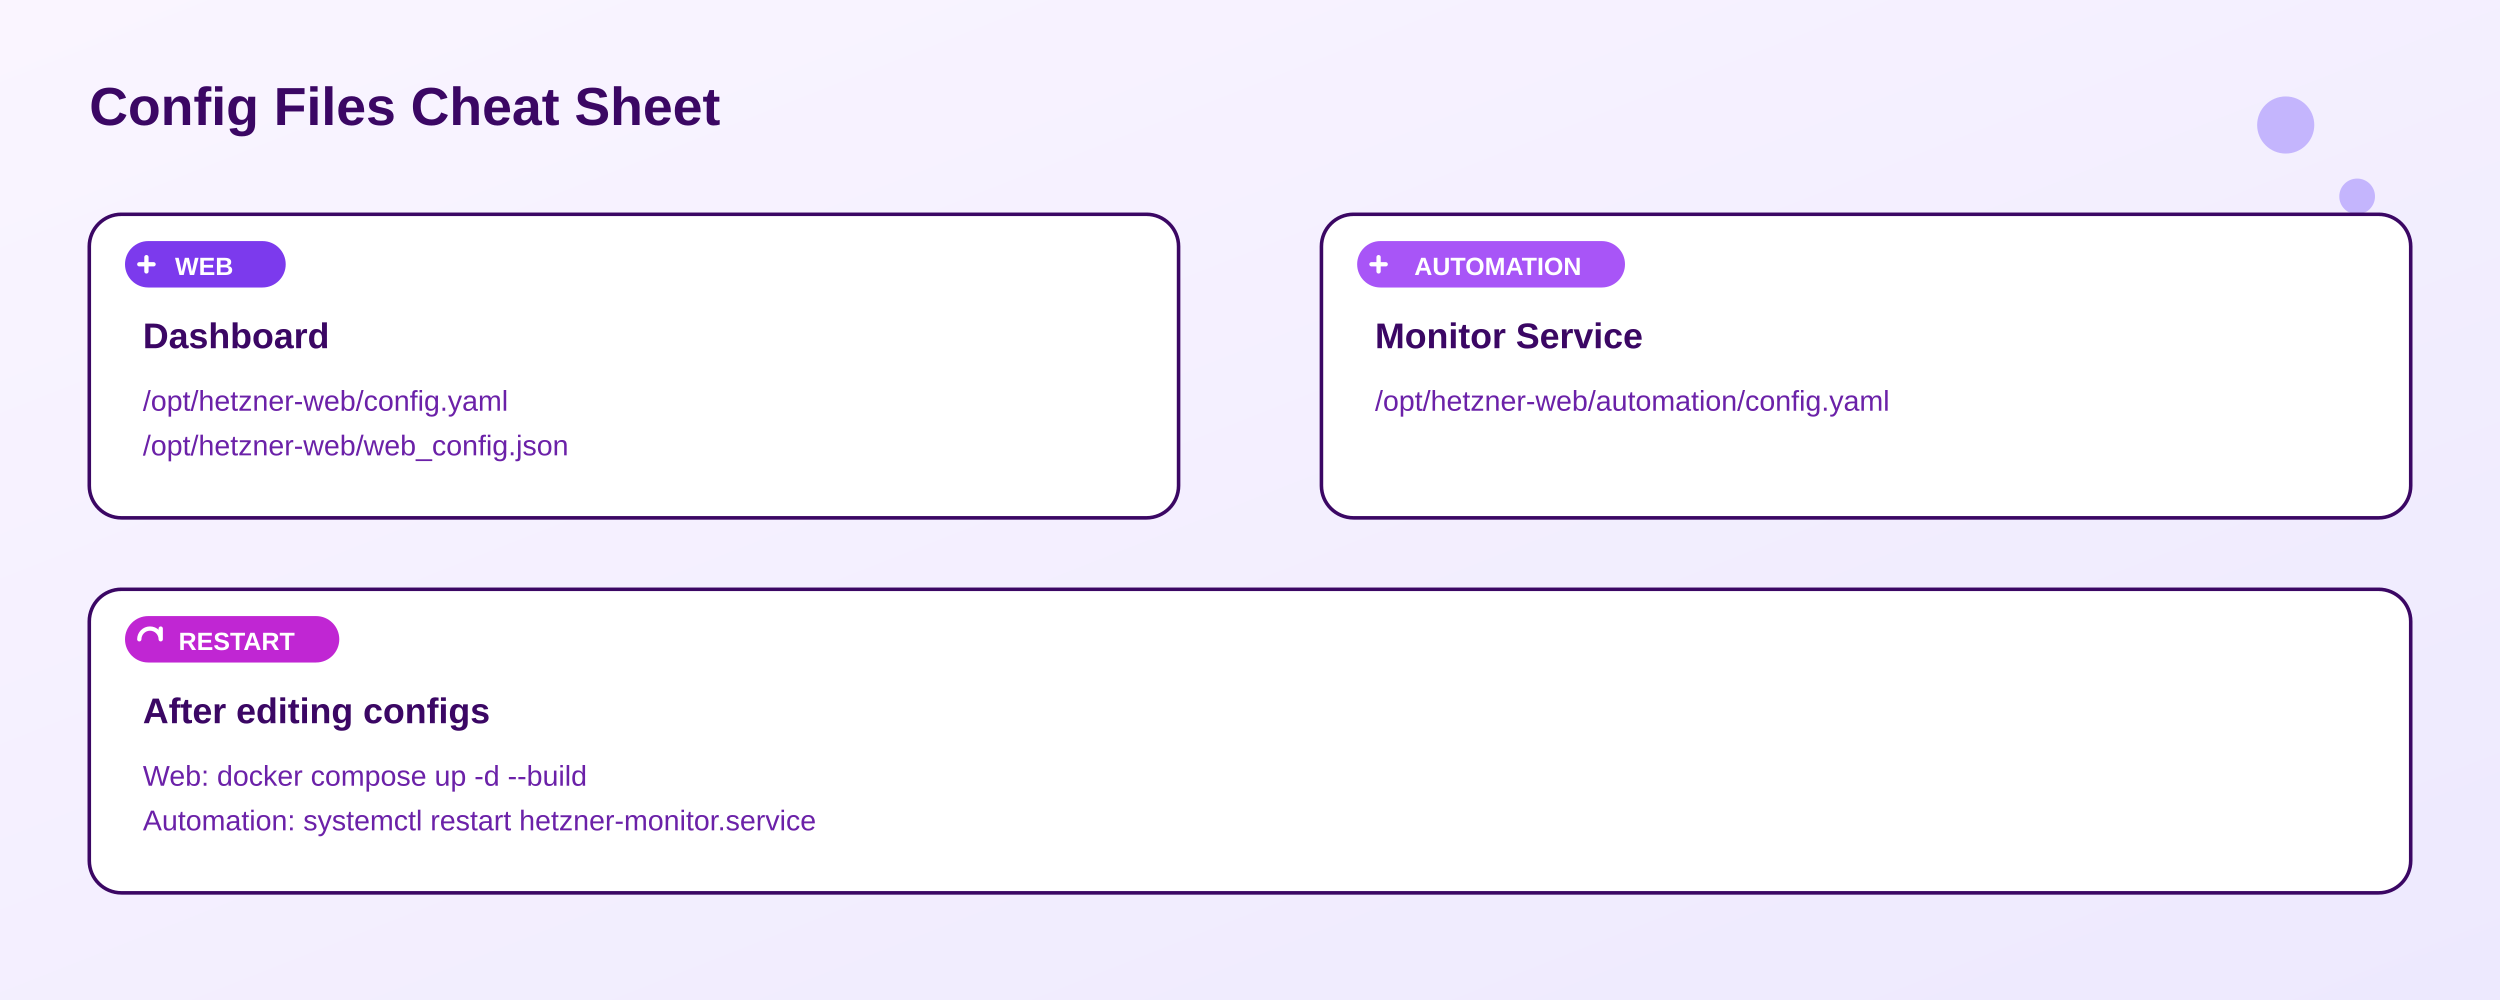
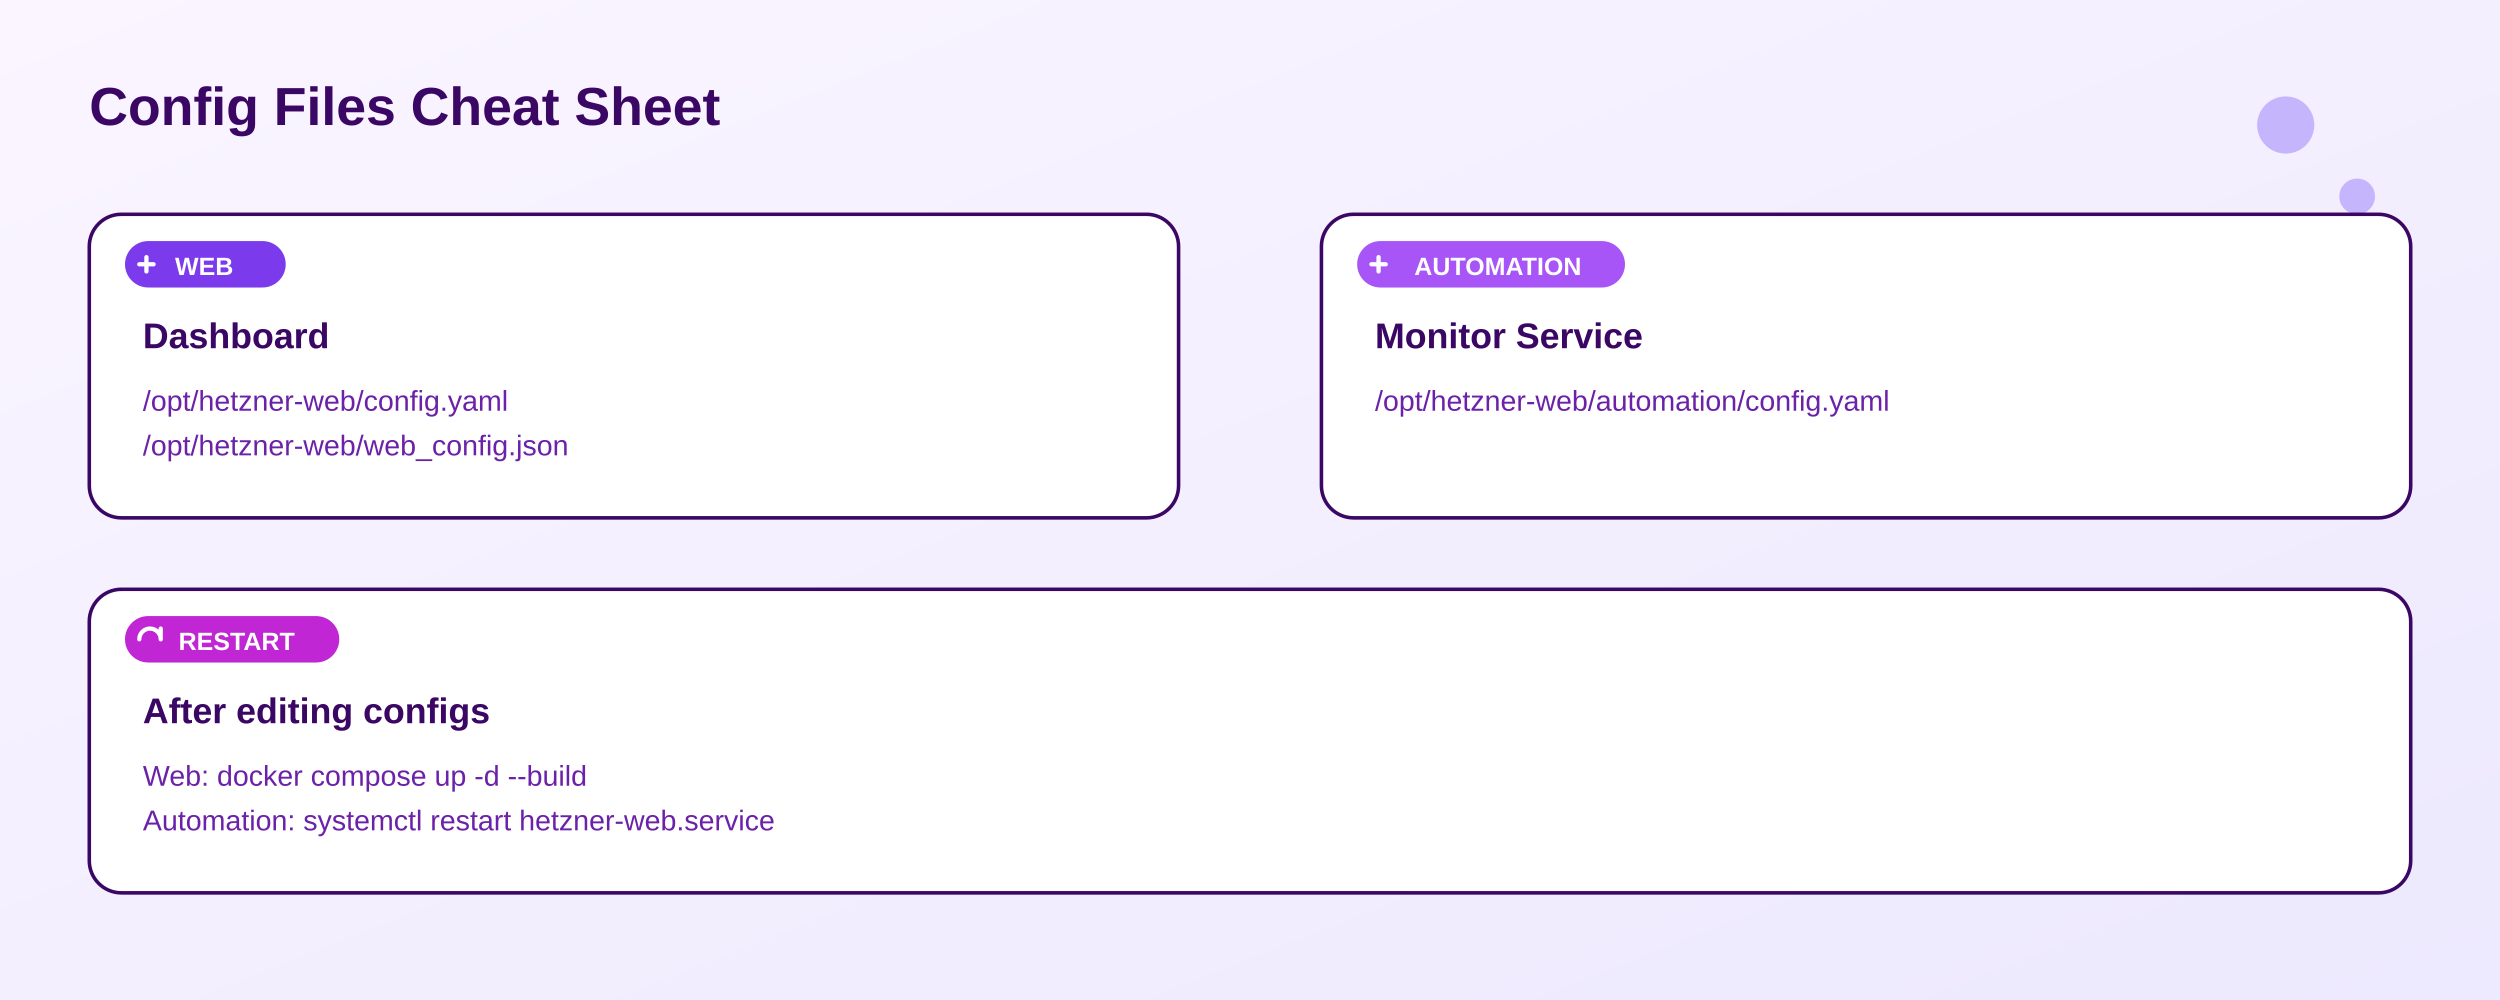
<svg xmlns="http://www.w3.org/2000/svg" width="1400" height="560" viewBox="0 0 1400 560">
  <defs>
    <linearGradient id="bg" x1="0" x2="1" y1="0" y2="1">
      <stop offset="0%" stop-color="#faf5ff" />
      <stop offset="100%" stop-color="#ede9fe" />
    </linearGradient>
    <style>
      .title { font: 800 30px "Arial Rounded MT Bold", "Trebuchet MS", Arial, sans-serif; fill: #3b0764; }
      .card { fill: #ffffff; stroke: #3b0764; stroke-width: 2; rx: 18; ry: 18; }
      .label { font: 800 20px "Arial Rounded MT Bold", "Trebuchet MS", Arial, sans-serif; fill: #3b0764; }
      .text { font: 500 16px "Arial Rounded MT Bold", "Trebuchet MS", Arial, sans-serif; fill: #6b21a8; }
      .pill { font: 700 14px "Arial Rounded MT Bold", "Trebuchet MS", Arial, sans-serif; fill: #ffffff; }
      .icon { stroke: #ffffff; stroke-width: 2.4; fill: none; stroke-linecap: round; stroke-linejoin: round; }
      .dot { fill: #c4b5fd; }
    </style>
  </defs>
  <rect x="0" y="0" width="1400" height="560" fill="url(#bg)" />
  <circle cx="1280" cy="70" r="16" class="dot" />
  <circle cx="1320" cy="110" r="10" class="dot" />
  <text x="50" y="70" class="title">Config Files Cheat Sheet</text>
  <rect x="50" y="120" width="610" height="170" class="card" />
  <rect x="70" y="135" width="90" height="26" rx="13" ry="13" fill="#7c3aed" />
  <path class="icon" d="M78 148 L86 148 M82 144 L82 152" />
  <text x="98" y="154" class="pill">WEB</text>
  <text x="80" y="195" class="label">Dashboard</text>
  <text x="80" y="230" class="text">/opt/hetzner-web/config.yaml</text>
  <text x="80" y="255" class="text">/opt/hetzner-web/web_config.json</text>
  <rect x="740" y="120" width="610" height="170" class="card" />
  <rect x="760" y="135" width="150" height="26" rx="13" ry="13" fill="#a855f7" />
  <path class="icon" d="M768 148 L776 148 M772 144 L772 152" />
  <text x="792" y="154" class="pill">AUTOMATION</text>
  <text x="770" y="195" class="label">Monitor Service</text>
  <text x="770" y="230" class="text">/opt/hetzner-web/automation/config.yaml</text>
  <rect x="50" y="330" width="1300" height="170" class="card" />
  <rect x="70" y="345" width="120" height="26" rx="13" ry="13" fill="#c026d3" />
  <path class="icon" d="M78 358 A6 6 0 1 1 90 358 M90 358 L90 352" />
  <text x="100" y="364" class="pill">RESTART</text>
  <text x="80" y="405" class="label">After editing configs</text>
  <text x="80" y="440" class="text">Web: docker compose up -d --build</text>
-   <text x="80" y="465" class="text">Automation: systemctl restart hetzner-monitor.service</text>
+   <text x="80" y="465" class="text">Automation: systemctl restart hetzner-web.service</text>
</svg>
